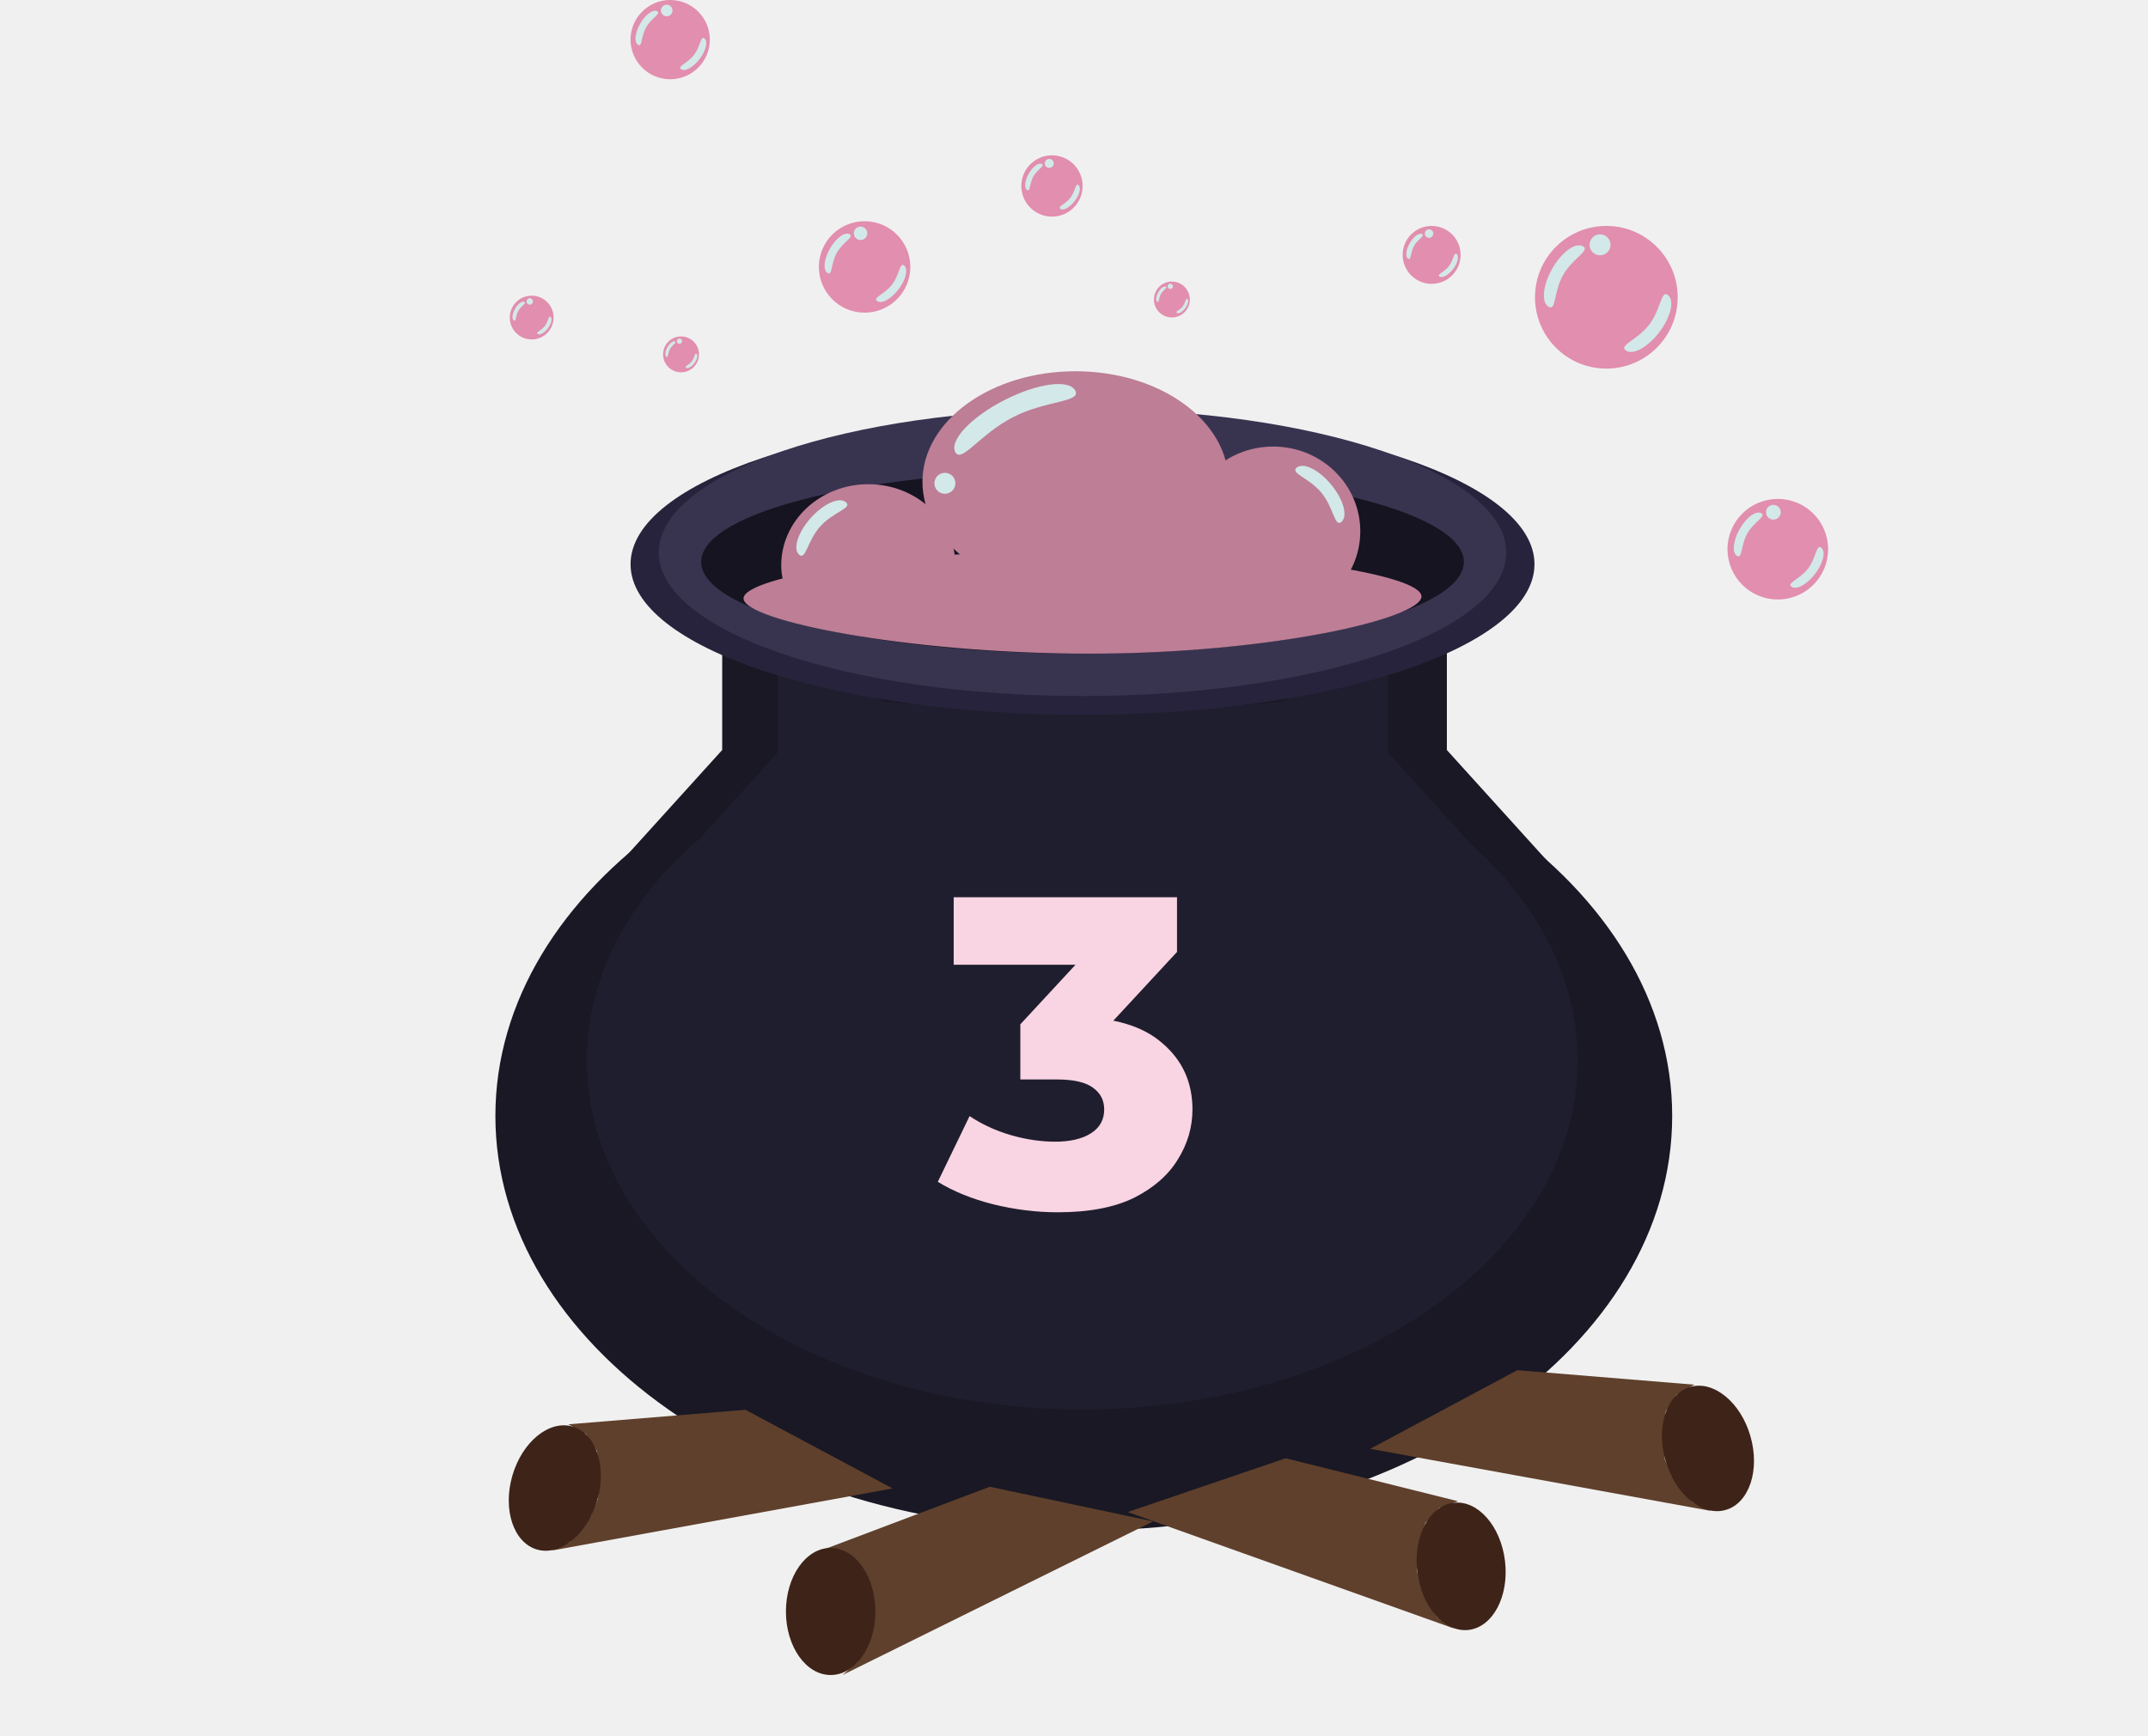
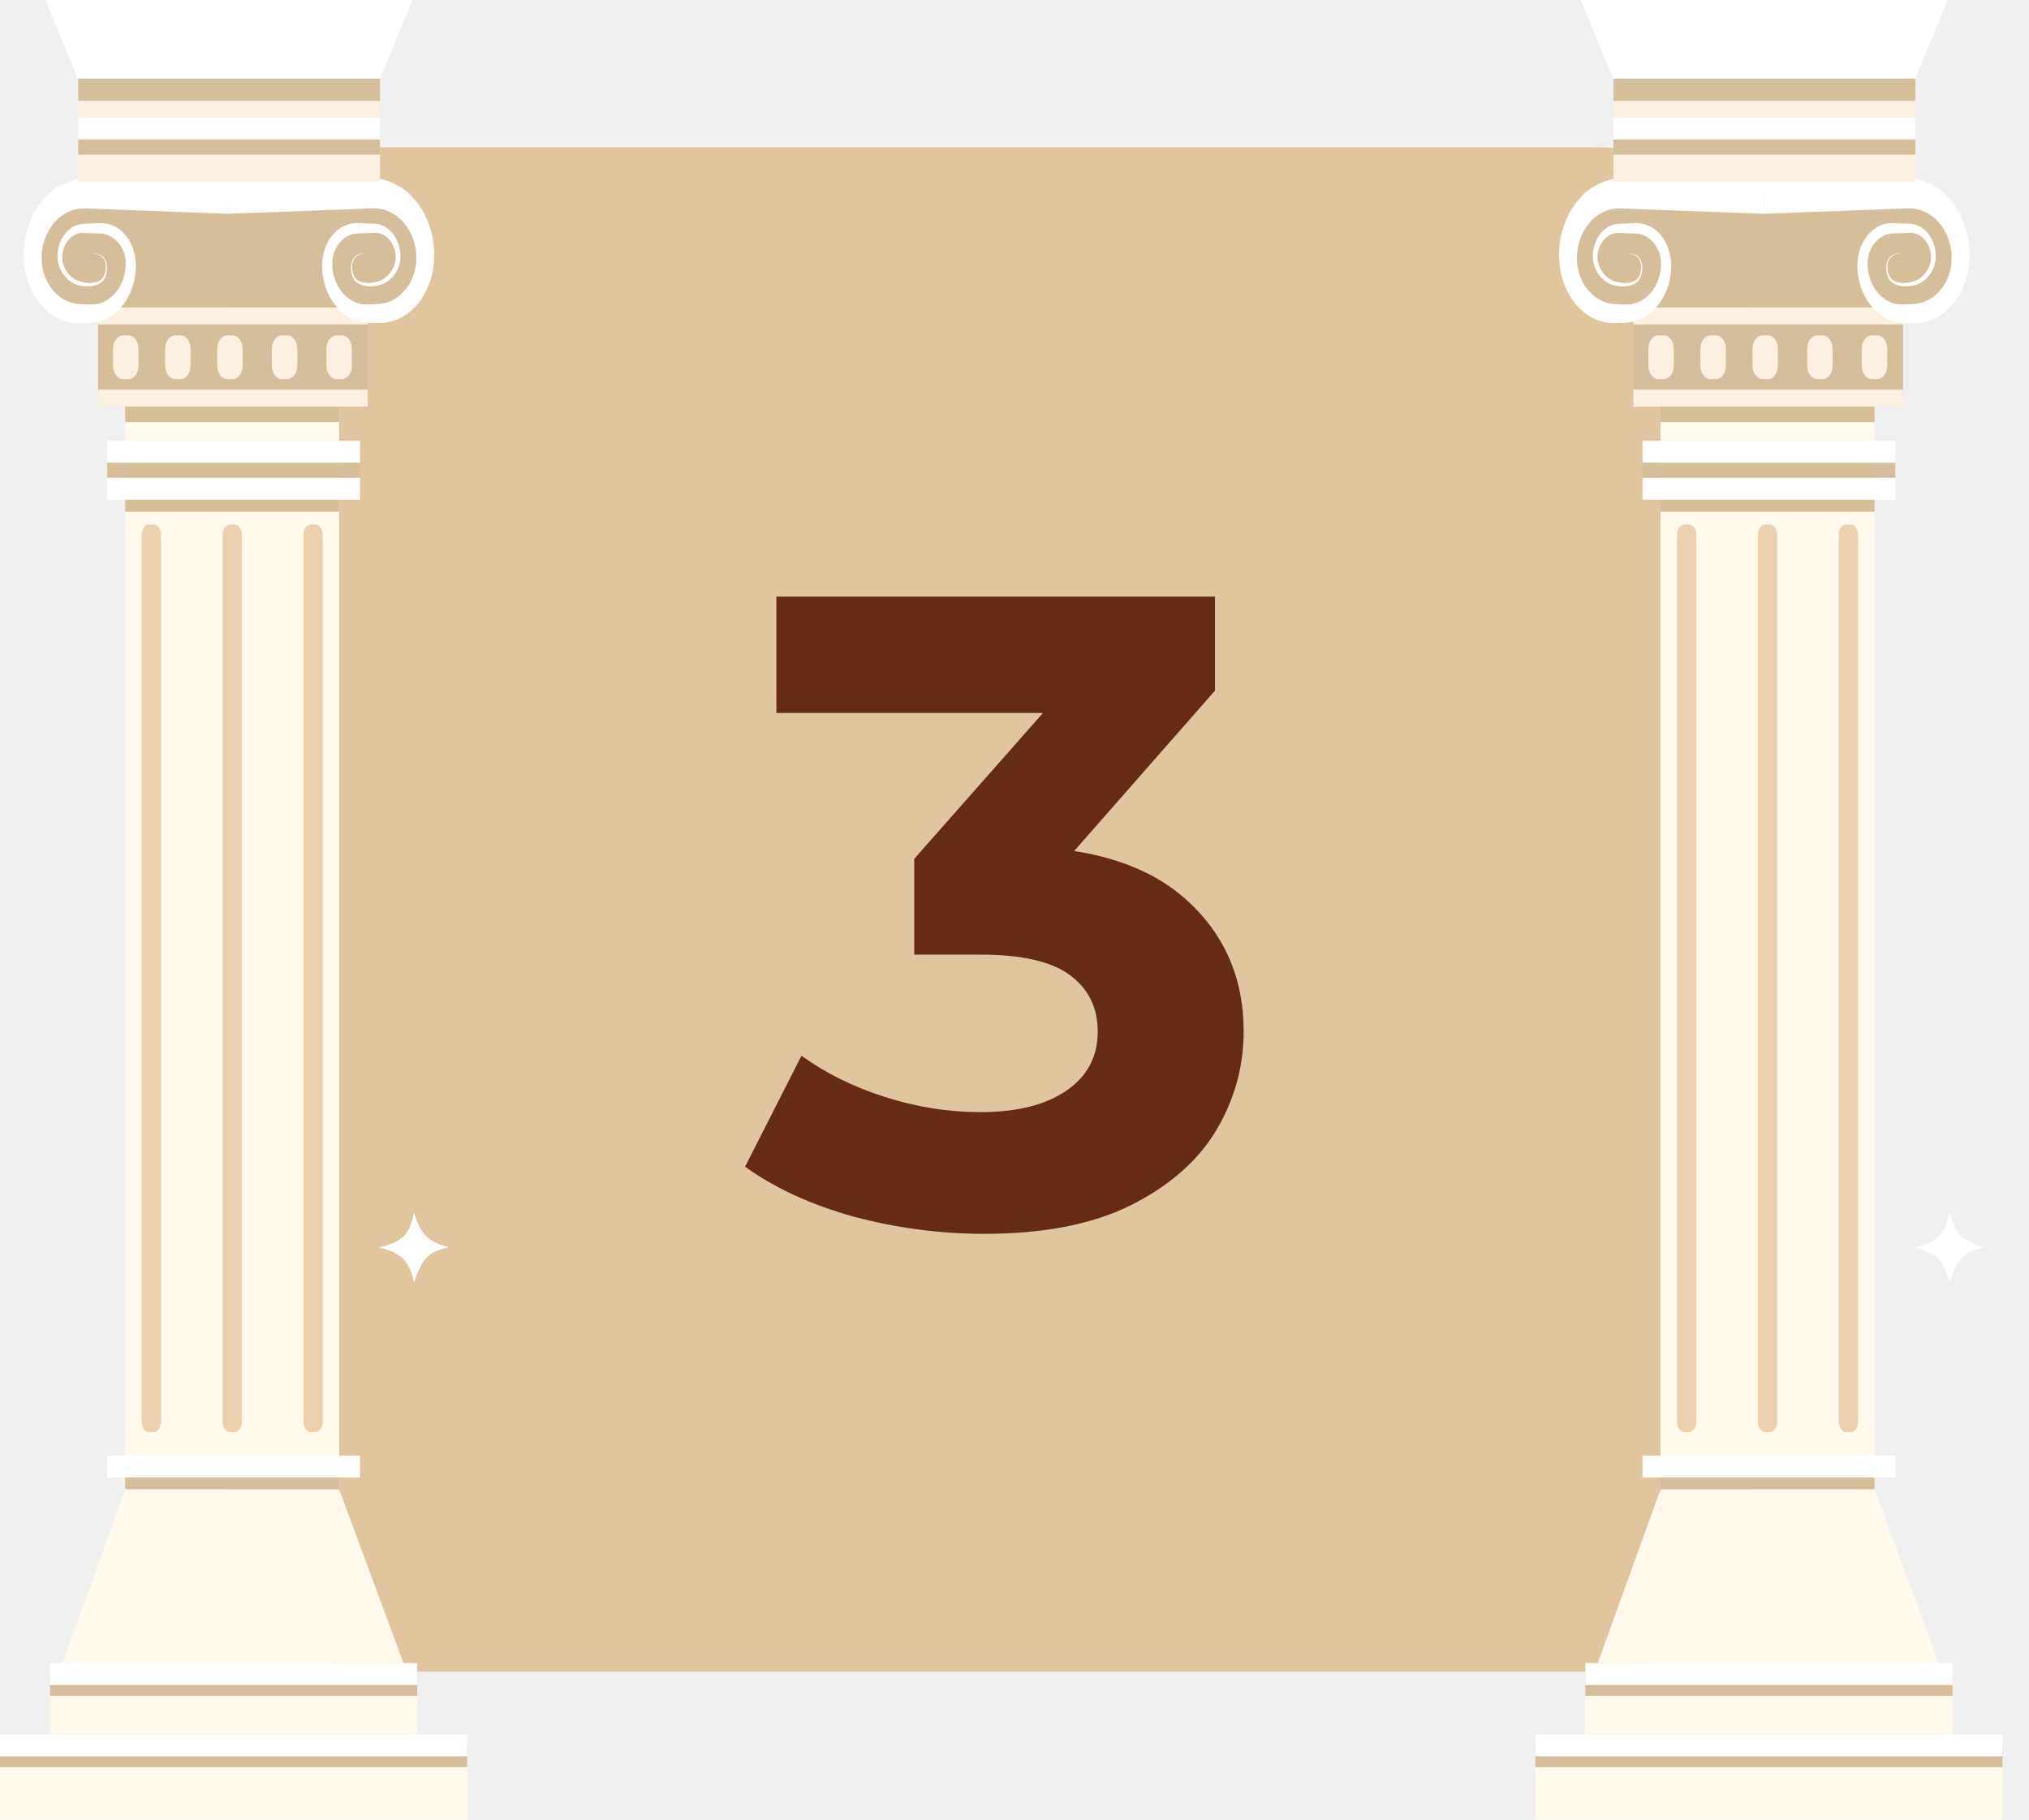
- <svg xmlns="http://www.w3.org/2000/svg" width="146" height="118" viewBox="0 0 146 118" fill="none">
-   <path d="M113.659 75.868C113.659 91.433 95.754 104.051 73.666 104.051C51.578 104.051 33.672 91.433 33.672 75.868C33.672 60.304 51.578 47.687 73.666 47.687C95.754 47.687 113.659 60.304 113.659 75.868Z" fill="#191824" />
-   <path d="M69.894 47.866L42.217 58.58L49.088 50.991L49.088 43.076L57.778 46.91L69.894 47.866Z" fill="#191824" />
-   <path d="M74.168 48.249L105.215 58.582L98.344 50.993L98.344 43.078L89.655 46.912L74.168 48.249Z" fill="#191824" />
-   <path d="M107.235 72.1C107.235 85.205 92.159 95.828 73.561 95.828C54.964 95.828 39.888 85.205 39.888 72.1C39.888 58.995 54.964 48.372 73.561 48.372C92.159 48.372 107.235 58.995 107.235 72.1Z" fill="#1F1E2E" />
-   <path d="M70.386 48.523L47.083 57.543L52.868 51.154L52.868 44.49L60.184 47.717L70.386 48.523Z" fill="#1F1E2E" />
-   <path d="M73.986 48.845L100.126 57.545L94.341 51.156L94.341 44.492L87.025 47.719L73.986 48.845Z" fill="#1F1E2E" />
-   <ellipse cx="73.579" cy="38.36" rx="30.72" ry="10.24" fill="#27233C" />
-   <ellipse cx="73.578" cy="37.56" rx="28.8" ry="9.76" fill="#383450" />
-   <ellipse cx="73.579" cy="38.2" rx="25.92" ry="6.24" fill="#151420" />
-   <ellipse cx="73.099" cy="32.76" rx="10.4" ry="7.52" fill="#BD7E96" />
-   <ellipse cx="86.539" cy="36.12" rx="5.92" ry="5.76" fill="#BD7E96" />
-   <path d="M64.94 38.435C64.94 41.48 62.289 41.236 59.02 41.236C55.75 41.236 53.1 41.48 53.1 38.435C53.1 35.389 55.75 32.92 59.02 32.92C62.289 32.92 64.94 35.389 64.94 38.435Z" fill="#BD7E96" />
-   <path d="M96.619 40.55C96.619 42.051 86.384 44.44 74.027 44.44C61.671 44.44 50.539 42.188 50.539 40.687C50.539 39.186 61.473 37.4 73.829 37.4C86.186 37.4 96.619 39.049 96.619 40.55Z" fill="#BD7E96" />
-   <path d="M55.98 105.347L67.277 101.08L78.38 103.436L57.264 113.88L58.291 112.989L58.804 112.033L59.19 110.823L59.318 109.677L59.061 108.212L58.355 106.557L57.328 105.665L55.98 105.347Z" fill="#5F402C" />
-   <path d="M38.636 96.835L50.667 95.848L60.671 101.196L37.495 105.42L38.728 104.845L39.487 104.066L40.193 103.005L40.635 101.935L40.797 100.452L40.579 98.659L39.842 97.515L38.636 96.835Z" fill="#5F402C" />
-   <ellipse cx="37.71" cy="101.168" rx="3.005" ry="4.352" transform="matrix(0.960822 0.277167 -0.277168 0.960821 29.5181 -6.48838)" fill="#3E2318" />
-   <path d="M99.1 102.065L87.387 99.143L76.65 102.8L98.836 110.721L97.712 109.954L97.089 109.062L96.564 107.901L96.301 106.774L96.382 105.284L96.887 103.55L97.8 102.541L99.1 102.065Z" fill="#5F402C" />
-   <ellipse cx="3.005" cy="4.352" rx="3.005" ry="4.352" transform="matrix(-0.993022 0.117929 0.11793 0.993022 101.783 101.816)" fill="#3E2318" />
-   <path d="M115.165 94.141L103.134 93.155L93.13 98.502L116.306 102.726L115.072 102.151L114.314 101.372L113.607 100.312L113.165 99.242L113.004 97.758L113.221 95.966L113.959 94.822L115.165 94.141Z" fill="#5F402C" />
-   <ellipse cx="3.005" cy="4.352" rx="3.005" ry="4.352" transform="matrix(-0.960822 0.277167 0.277168 0.960822 117.771 93.4609)" fill="#3E2318" />
-   <ellipse cx="56.46" cy="109.56" rx="3.04" ry="4.32" fill="#3E2318" />
-   <ellipse cx="109.184" cy="20.21" rx="4.85" ry="4.85" fill="#E28EAE" />
-   <path d="M112.782 22.587C111.989 23.626 110.966 24.179 110.497 23.821C110.027 23.463 111.31 23.108 112.102 22.069C112.895 21.029 112.897 19.698 113.366 20.056C113.836 20.414 113.574 21.547 112.782 22.587Z" fill="#D3E8E8" />
-   <path d="M105.5 18.276C106.144 17.138 107.083 16.452 107.597 16.743C108.11 17.034 106.888 17.559 106.244 18.697C105.6 19.834 105.778 21.153 105.264 20.862C104.75 20.571 104.856 19.413 105.5 18.276Z" fill="#D3E8E8" />
-   <path d="M68.27 27.201C70.524 26.049 72.681 25.763 73.09 26.562C73.499 27.361 71.115 27.206 68.862 28.358C66.609 29.51 65.339 31.533 64.93 30.734C64.522 29.935 66.017 28.353 68.27 27.201Z" fill="#D3E8E8" />
-   <path d="M55.108 35.215C55.988 34.231 57.061 33.756 57.506 34.153C57.95 34.55 56.631 34.806 55.751 35.791C54.871 36.775 54.764 38.114 54.319 37.717C53.875 37.319 54.228 36.2 55.108 35.215Z" fill="#D3E8E8" />
-   <path d="M90.485 32.954C89.646 31.935 88.593 31.416 88.133 31.795C87.672 32.174 88.98 32.483 89.819 33.502C90.658 34.522 90.71 35.864 91.171 35.485C91.631 35.106 91.324 33.973 90.485 32.954Z" fill="#D3E8E8" />
-   <ellipse cx="108.756" cy="16.644" rx="0.713" ry="0.713" fill="#D3E8E8" />
-   <ellipse cx="64.225" cy="32.858" rx="0.713" ry="0.713" fill="#D3E8E8" />
-   <ellipse cx="45.553" cy="2.694" rx="2.694" ry="2.694" fill="#E28EAE" />
-   <path d="M47.551 4.014C47.111 4.591 46.543 4.898 46.282 4.699C46.021 4.501 46.733 4.304 47.174 3.726C47.614 3.149 47.615 2.409 47.876 2.608C48.137 2.807 47.991 3.436 47.551 4.014Z" fill="#D3E8E8" />
-   <path d="M43.507 1.619C43.865 0.988 44.386 0.606 44.672 0.768C44.957 0.93 44.278 1.221 43.92 1.853C43.562 2.485 43.661 3.217 43.376 3.056C43.091 2.894 43.149 2.251 43.507 1.619Z" fill="#D3E8E8" />
-   <ellipse cx="45.316" cy="0.713" rx="0.396" ry="0.396" fill="#D3E8E8" />
-   <ellipse cx="79.652" cy="20.363" rx="1.22" ry="1.22" fill="#E28EAE" />
-   <path d="M80.557 20.961C80.358 21.223 80.1 21.362 79.982 21.272C79.864 21.182 80.187 21.092 80.386 20.831C80.586 20.569 80.586 20.234 80.704 20.324C80.823 20.414 80.757 20.7 80.557 20.961Z" fill="#D3E8E8" />
-   <path d="M78.725 19.877C78.887 19.59 79.123 19.418 79.252 19.491C79.382 19.564 79.074 19.696 78.912 19.982C78.75 20.269 78.795 20.6 78.665 20.527C78.536 20.454 78.563 20.163 78.725 19.877Z" fill="#D3E8E8" />
-   <ellipse cx="79.544" cy="19.465" rx="0.179" ry="0.179" fill="#D3E8E8" />
-   <ellipse cx="71.503" cy="12.644" rx="2.084" ry="2.084" fill="#E28EAE" />
-   <path d="M73.049 13.665C72.709 14.111 72.269 14.349 72.068 14.195C71.866 14.041 72.417 13.889 72.757 13.442C73.098 12.995 73.099 12.424 73.3 12.578C73.502 12.731 73.39 13.218 73.049 13.665Z" fill="#D3E8E8" />
-   <path d="M69.921 11.812C70.198 11.324 70.601 11.029 70.822 11.154C71.042 11.279 70.517 11.505 70.24 11.993C69.964 12.482 70.04 13.049 69.82 12.924C69.599 12.799 69.644 12.301 69.921 11.812Z" fill="#D3E8E8" />
-   <ellipse cx="71.318" cy="11.111" rx="0.306" ry="0.306" fill="#D3E8E8" />
-   <ellipse cx="58.767" cy="18.148" rx="3.108" ry="3.108" fill="#E28EAE" />
-   <path d="M61.074 19.671C60.566 20.338 59.91 20.692 59.609 20.462C59.308 20.233 60.13 20.006 60.638 19.339C61.146 18.673 61.147 17.82 61.448 18.049C61.749 18.279 61.581 19.005 61.074 19.671Z" fill="#D3E8E8" />
-   <path d="M56.407 16.909C56.819 16.18 57.421 15.74 57.75 15.926C58.08 16.113 57.296 16.449 56.883 17.178C56.47 17.907 56.584 18.753 56.255 18.566C55.926 18.38 55.994 17.637 56.407 16.909Z" fill="#D3E8E8" />
-   <ellipse cx="58.493" cy="15.863" rx="0.457" ry="0.457" fill="#D3E8E8" />
-   <ellipse cx="120.838" cy="37.339" rx="3.419" ry="3.419" fill="#E28EAE" />
-   <path d="M123.374 39.014C122.816 39.747 122.094 40.137 121.763 39.885C121.432 39.632 122.336 39.382 122.895 38.649C123.454 37.916 123.455 36.978 123.786 37.23C124.117 37.483 123.933 38.281 123.374 39.014Z" fill="#D3E8E8" />
-   <path d="M118.242 35.975C118.696 35.173 119.358 34.69 119.72 34.895C120.082 35.1 119.22 35.47 118.766 36.272C118.312 37.074 118.437 38.004 118.075 37.799C117.713 37.593 117.788 36.777 118.242 35.975Z" fill="#D3E8E8" />
-   <ellipse cx="120.537" cy="34.825" rx="0.503" ry="0.503" fill="#D3E8E8" />
-   <ellipse cx="97.308" cy="17.329" rx="1.969" ry="1.969" fill="#E28EAE" />
-   <path d="M98.767 18.293C98.445 18.715 98.03 18.94 97.84 18.794C97.649 18.649 98.17 18.505 98.491 18.083C98.813 17.661 98.814 17.121 99.004 17.266C99.195 17.412 99.089 17.871 98.767 18.293Z" fill="#D3E8E8" />
-   <path d="M95.812 16.543C96.074 16.082 96.455 15.803 96.663 15.921C96.872 16.039 96.376 16.253 96.114 16.714C95.853 17.176 95.925 17.711 95.716 17.593C95.508 17.475 95.551 17.005 95.812 16.543Z" fill="#D3E8E8" />
-   <ellipse cx="97.133" cy="15.881" rx="0.289" ry="0.289" fill="#D3E8E8" />
-   <ellipse cx="36.138" cy="21.59" rx="1.489" ry="1.489" fill="#E28EAE" />
-   <path d="M37.242 22.32C36.999 22.639 36.685 22.809 36.541 22.699C36.397 22.589 36.79 22.48 37.034 22.161C37.277 21.842 37.278 21.433 37.422 21.543C37.566 21.653 37.486 22.001 37.242 22.32Z" fill="#D3E8E8" />
-   <path d="M35.007 20.996C35.205 20.646 35.493 20.436 35.651 20.525C35.809 20.614 35.433 20.776 35.235 21.125C35.037 21.474 35.092 21.88 34.934 21.79C34.777 21.701 34.809 21.345 35.007 20.996Z" fill="#D3E8E8" />
-   <ellipse cx="36.007" cy="20.495" rx="0.219" ry="0.219" fill="#D3E8E8" />
-   <ellipse cx="46.29" cy="24.093" rx="1.22" ry="1.22" fill="#E28EAE" />
-   <path d="M47.195 24.691C46.996 24.953 46.738 25.092 46.62 25.002C46.502 24.912 46.825 24.822 47.024 24.561C47.223 24.299 47.224 23.964 47.342 24.054C47.46 24.144 47.394 24.429 47.195 24.691Z" fill="#D3E8E8" />
-   <path d="M45.363 23.606C45.525 23.32 45.761 23.147 45.89 23.22C46.02 23.294 45.712 23.426 45.55 23.712C45.388 23.998 45.432 24.33 45.303 24.257C45.174 24.184 45.201 23.892 45.363 23.606Z" fill="#D3E8E8" />
-   <ellipse cx="46.182" cy="23.196" rx="0.179" ry="0.179" fill="#D3E8E8" />
-   <path d="M71.902 82.42C70.442 82.42 68.982 82.24 67.522 81.88C66.082 81.52 64.822 81.01 63.742 80.35L65.902 75.88C66.742 76.44 67.672 76.87 68.692 77.17C69.732 77.47 70.742 77.62 71.722 77.62C72.742 77.62 73.552 77.43 74.152 77.05C74.752 76.67 75.052 76.13 75.052 75.43C75.052 74.81 74.802 74.32 74.302 73.96C73.802 73.58 72.982 73.39 71.842 73.39H69.352V69.64L74.992 63.55L75.562 65.59H64.822V61H80.002V64.72L74.362 70.81L71.452 69.16H73.072C75.692 69.16 77.672 69.75 79.012 70.93C80.372 72.09 81.052 73.59 81.052 75.43C81.052 76.63 80.722 77.76 80.062 78.82C79.422 79.88 78.432 80.75 77.092 81.43C75.752 82.09 74.022 82.42 71.902 82.42Z" fill="#F9D4E2" />
+ <svg xmlns="http://www.w3.org/2000/svg" width="68" height="61" viewBox="0 0 68 61" fill="none">
+   <path d="M53.539 4.939H12.742C9.898 4.939 7.592 7.245 7.592 10.09V50.887C7.592 53.731 9.898 56.038 12.742 56.038H53.539C56.384 56.038 58.69 53.731 58.69 50.887V10.09C58.69 7.245 56.384 4.939 53.539 4.939Z" fill="#E0C69F" />
+   <path d="M32.98 41.36C31.52 41.36 30.07 41.17 28.63 40.79C27.19 40.39 25.97 39.83 24.97 39.11L26.86 35.39C27.66 35.97 28.59 36.43 29.65 36.77C30.71 37.11 31.78 37.28 32.86 37.28C34.08 37.28 35.04 37.04 35.74 36.56C36.44 36.08 36.79 35.42 36.79 34.58C36.79 33.78 36.48 33.15 35.86 32.69C35.24 32.23 34.24 32 32.86 32H30.64V28.79L36.49 22.16L37.03 23.9H26.02V20H40.72V23.15L34.9 29.78L32.44 28.37H33.85C36.43 28.37 38.38 28.95 39.7 30.11C41.02 31.27 41.68 32.76 41.68 34.58C41.68 35.76 41.37 36.87 40.75 37.91C40.13 38.93 39.18 39.76 37.9 40.4C36.62 41.04 34.98 41.36 32.98 41.36Z" fill="#662B13" />
+   <g clip-path="url(#clip0_5609_979)">
+     <path d="M3.288 13.342L12.325 13.342V10.304L3.288 10.304V13.342Z" fill="#D5BF9B" />
+     <path d="M4.195 14.956L11.367 14.956V13.342L4.195 13.342V14.956Z" fill="#FBF0E1" />
+     <path d="M4.195 49.93H11.367L11.367 13.344H4.195L4.195 49.93Z" fill="#FFFAEB" />
+     <path d="M4.195 14.149L11.367 14.149V13.342L4.195 13.342V14.149Z" fill="#D5BF9B" />
+     <path d="M4.195 17.154H11.367V16.347H4.195V17.154Z" fill="#D5BF9B" />
+     <path d="M3.288 10.876L12.325 10.876V10.306L3.288 10.306V10.876Z" fill="#FBF0E1" />
+     <path d="M3.288 13.63L12.325 13.63V13.06L3.288 13.06V13.63Z" fill="#FBF0E1" />
+     <path d="M11.675 10.306H3.68C3.68 10.306 1.595 11.084 1.163 9.154C0.73 7.223 2.253 6.481 3.319 6.481C4.385 6.481 12.109 6.11 13.133 6.631C14.159 7.149 14.564 8.378 14.187 9.154C13.809 9.931 13.757 10.641 11.675 10.306Z" fill="#D5BF9B" />
+     <path d="M7.676 5.794L3.118 5.966L2.828 5.98C2.715 5.987 2.603 6 2.493 6.029C2.271 6.086 2.056 6.182 1.855 6.322C1.454 6.604 1.114 7.066 0.932 7.646C0.748 8.217 0.745 8.909 0.952 9.48C1.154 10.048 1.525 10.457 1.933 10.662C2.138 10.766 2.353 10.821 2.568 10.828C2.791 10.828 2.936 10.826 3.168 10.804C3.601 10.745 4.017 10.452 4.283 9.976C4.544 9.509 4.657 8.831 4.434 8.27C4.216 7.725 3.761 7.454 3.348 7.481L2.775 7.504C2.562 7.517 2.352 7.629 2.193 7.822C2.032 8.011 1.927 8.295 1.929 8.589C1.926 8.897 2.064 9.155 2.223 9.318C2.382 9.49 2.589 9.571 2.78 9.59C2.973 9.613 3.175 9.605 3.359 9.49C3.56 9.38 3.624 9.043 3.563 8.797C3.482 8.526 3.246 8.481 3.068 8.496C3.248 8.492 3.475 8.564 3.534 8.81C3.577 9.045 3.51 9.336 3.333 9.412C3.165 9.503 2.973 9.497 2.791 9.463C2.607 9.429 2.435 9.346 2.301 9.185C2.167 9.032 2.073 8.812 2.085 8.596C2.093 8.369 2.183 8.161 2.314 8.021C2.444 7.879 2.613 7.805 2.78 7.807L3.347 7.827C3.689 7.831 4.018 8.083 4.151 8.469C4.285 8.842 4.19 9.336 3.985 9.658C3.775 9.99 3.454 10.19 3.13 10.207C2.982 10.211 2.748 10.202 2.592 10.187C2.427 10.168 2.267 10.113 2.12 10.026C1.824 9.851 1.58 9.535 1.468 9.16C1.354 8.793 1.375 8.359 1.509 7.998C1.641 7.636 1.879 7.343 2.16 7.17C2.301 7.087 2.452 7.03 2.606 7.004C2.682 6.991 2.761 6.987 2.837 6.987L3.116 6.996L7.675 7.169V5.796L7.676 5.794Z" fill="white" />
+     <path d="M7.673 7.166L12.231 6.994L12.511 6.985C12.589 6.985 12.665 6.986 12.742 7.002C12.896 7.028 13.046 7.083 13.187 7.168C13.468 7.339 13.707 7.634 13.839 7.996C13.973 8.359 13.993 8.791 13.88 9.158C13.767 9.533 13.524 9.849 13.228 10.023C13.08 10.11 12.919 10.165 12.756 10.184C12.6 10.199 12.365 10.209 12.217 10.205C11.892 10.188 11.573 9.987 11.363 9.656C11.158 9.332 11.063 8.84 11.197 8.467C11.33 8.081 11.659 7.827 12.001 7.825L12.568 7.804C12.734 7.802 12.903 7.876 13.034 8.018C13.165 8.158 13.254 8.367 13.263 8.594C13.275 8.81 13.181 9.031 13.046 9.183C12.912 9.344 12.742 9.427 12.557 9.461C12.375 9.497 12.183 9.501 12.015 9.41C11.838 9.334 11.771 9.044 11.814 8.808C11.871 8.562 12.099 8.49 12.28 8.494C12.102 8.478 11.864 8.522 11.785 8.795C11.723 9.043 11.789 9.378 11.989 9.488C12.173 9.603 12.375 9.609 12.568 9.588C12.759 9.567 12.966 9.488 13.125 9.315C13.284 9.152 13.422 8.893 13.419 8.586C13.419 8.295 13.314 8.011 13.155 7.819C12.996 7.626 12.787 7.517 12.573 7.501L12 7.479C11.587 7.452 11.133 7.723 10.914 8.268C10.691 8.829 10.804 9.506 11.065 9.974C11.331 10.449 11.748 10.743 12.18 10.802C12.412 10.822 12.557 10.826 12.78 10.826C12.995 10.817 13.21 10.764 13.415 10.659C13.824 10.455 14.195 10.046 14.396 9.478C14.601 8.908 14.598 8.215 14.416 7.643C14.234 7.064 13.894 6.602 13.495 6.32C13.293 6.18 13.077 6.081 12.857 6.026C12.746 5.998 12.633 5.983 12.522 5.977L12.231 5.964L7.673 5.792V7.164V7.166Z" fill="white" />
+     <path d="M2.62 4.283L12.735 4.283V-3.09944e-05L2.62 -3.09944e-05V4.283Z" fill="#FBF0E1" />
+     <path d="M2.62 3.381L12.735 3.381V-2.55108e-05L2.62 -2.55108e-05V3.381Z" fill="#D5BF9B" />
+     <path d="M2.62 6.085L12.735 6.085V4.677L2.62 4.677V6.085Z" fill="#FBF0E1" />
+     <path d="M2.62 5.184L12.735 5.184V4.677L2.62 4.677V5.184Z" fill="#D5BF9B" />
+     <path d="M2.611 2.639H12.734L13.824 0H1.523L2.611 2.639Z" fill="white" />
+     <path d="M2.62 4.677L12.735 4.677V3.944L2.62 3.944V4.677Z" fill="white" />
+     <path d="M3.594 16.016H12.065V15.508L3.594 15.508V16.016Z" fill="#D5BF9B" />
+     <path d="M3.594 15.508L12.065 15.508V14.776L3.594 14.776V15.508Z" fill="white" />
+     <path d="M3.594 16.75H12.065V16.018H3.594V16.75Z" fill="white" />
+     <path d="M4.195 49.93H11.367V49.123H4.195V49.93Z" fill="#D5BF9B" />
+     <path d="M3.594 49.526H12.065V48.794H3.594V49.526Z" fill="white" />
+     <path d="M1.675 56.85H13.983V56.117H1.675V56.85Z" fill="#D5BF9B" />
+     <path d="M1.675 58.141H13.983V56.85H1.675V58.141Z" fill="#FFFAEB" />
+     <path d="M1.675 56.483H13.983V55.75H1.675V56.483Z" fill="white" />
+     <path d="M-7.62939e-06 59.239H15.658V58.506H-7.62939e-06V59.239Z" fill="#D5BF9B" />
+     <path d="M-7.62939e-06 61.002H15.658V59.241H-7.62939e-06V61.002Z" fill="#FFFAEB" />
+     <path d="M-7.62939e-06 58.874H15.658V58.141H-7.62939e-06V58.874Z" fill="white" />
+     <path d="M11.274 12.708H11.46C11.644 12.708 11.793 12.506 11.793 12.256V11.695C11.793 11.445 11.644 11.243 11.46 11.243H11.274C11.09 11.243 10.941 11.445 10.941 11.695V12.256C10.941 12.506 11.09 12.708 11.274 12.708Z" fill="#FBF0E1" />
+     <path d="M9.444 12.708H9.63C9.814 12.708 9.963 12.506 9.963 12.256V11.695C9.963 11.445 9.814 11.243 9.63 11.243H9.444C9.26 11.243 9.111 11.445 9.111 11.695V12.256C9.111 12.506 9.26 12.708 9.444 12.708Z" fill="#FBF0E1" />
+     <path d="M7.613 12.708H7.799C7.983 12.708 8.132 12.506 8.132 12.256V11.695C8.132 11.445 7.983 11.243 7.799 11.243H7.613C7.429 11.243 7.28 11.445 7.28 11.695V12.256C7.28 12.506 7.429 12.708 7.613 12.708Z" fill="#FBF0E1" />
+     <path d="M5.867 12.708H6.053C6.237 12.708 6.386 12.506 6.386 12.256V11.695C6.386 11.445 6.237 11.243 6.053 11.243H5.867C5.683 11.243 5.534 11.445 5.534 11.695V12.256C5.534 12.506 5.683 12.708 5.867 12.708Z" fill="#FBF0E1" />
+     <path d="M4.123 12.708H4.308C4.493 12.708 4.642 12.506 4.642 12.256V11.695C4.642 11.445 4.493 11.243 4.308 11.243H4.123C3.939 11.243 3.789 11.445 3.789 11.695V12.256C3.789 12.506 3.939 12.708 4.123 12.708Z" fill="#FBF0E1" />
+     <path d="M7.853 48.006H7.712C7.573 48.006 7.46 47.853 7.46 47.663L7.46 17.922C7.46 17.733 7.573 17.58 7.712 17.58H7.853C7.993 17.58 8.106 17.733 8.106 17.922L8.106 47.663C8.106 47.853 7.993 48.006 7.853 48.006Z" fill="#EBD1AD" />
+     <path d="M10.564 48.006H10.423C10.283 48.006 10.17 47.853 10.17 47.663L10.17 17.922C10.17 17.733 10.283 17.58 10.423 17.58H10.564C10.703 17.58 10.816 17.733 10.816 17.922L10.816 47.663C10.816 47.853 10.703 48.006 10.564 48.006Z" fill="#EBD1AD" />
+     <path d="M5.143 48.006H5.002C4.862 48.006 4.749 47.853 4.749 47.663L4.749 17.922C4.749 17.733 4.862 17.58 5.002 17.58H5.143C5.283 17.58 5.396 17.733 5.396 17.922L5.396 47.663C5.396 47.853 5.283 48.006 5.143 48.006Z" fill="#EBD1AD" />
+     <path d="M2.092 55.752H13.522L11.368 49.93H4.195L2.092 55.752Z" fill="#FFFAEB" />
+     <path d="M15.035 41.813C14.332 41.627 14.086 41.367 13.879 40.657C13.736 41.371 13.498 41.637 12.722 41.813C13.497 42.013 13.719 42.29 13.879 42.97C14.113 42.318 14.251 41.958 15.035 41.813Z" fill="white" />
+     <path d="M15.035 41.813C14.332 41.627 14.086 41.367 13.879 40.657C13.736 41.371 13.498 41.637 12.722 41.813C13.497 42.013 13.719 42.29 13.879 42.97C14.113 42.318 14.251 41.958 15.035 41.813Z" fill="white" />
+   </g>
+   <g clip-path="url(#clip1_5609_979)">
+     <path d="M54.743 13.342L63.779 13.342V10.304L54.743 10.304V13.342Z" fill="#D5BF9B" />
+     <path d="M55.65 14.956L62.822 14.956V13.342L55.65 13.342V14.956Z" fill="#FBF0E1" />
+     <path d="M55.65 49.93H62.822V13.344H55.65V49.93Z" fill="#FFFAEB" />
+     <path d="M55.65 14.149L62.822 14.149V13.342L55.65 13.342V14.149Z" fill="#D5BF9B" />
+     <path d="M55.65 17.154H62.822V16.347H55.65V17.154Z" fill="#D5BF9B" />
+     <path d="M54.743 10.876L63.779 10.876V10.306L54.743 10.306V10.876Z" fill="#FBF0E1" />
+     <path d="M54.743 13.63L63.779 13.63V13.06L54.743 13.06V13.63Z" fill="#FBF0E1" />
+     <path d="M63.129 10.306H55.135C55.135 10.306 53.05 11.084 52.617 9.154C52.184 7.223 53.707 6.481 54.773 6.481C55.84 6.481 63.563 6.11 64.588 6.631C65.613 7.149 66.018 8.378 65.641 9.154C65.263 9.931 65.211 10.641 63.129 10.306Z" fill="#D5BF9B" />
+     <path d="M59.13 5.794L54.572 5.966L54.282 5.98C54.169 5.987 54.057 6 53.947 6.029C53.725 6.086 53.51 6.182 53.309 6.322C52.909 6.604 52.568 7.066 52.387 7.646C52.203 8.217 52.2 8.909 52.406 9.48C52.609 10.048 52.98 10.457 53.387 10.662C53.593 10.766 53.807 10.821 54.022 10.828C54.246 10.828 54.391 10.826 54.623 10.804C55.055 10.745 55.471 10.452 55.738 9.976C55.999 9.509 56.112 8.831 55.888 8.27C55.671 7.725 55.216 7.454 54.803 7.481L54.229 7.504C54.017 7.517 53.806 7.629 53.647 7.822C53.486 8.011 53.382 8.295 53.383 8.589C53.38 8.897 53.519 9.155 53.678 9.318C53.837 9.49 54.043 9.571 54.235 9.59C54.427 9.613 54.63 9.605 54.814 9.49C55.015 9.38 55.079 9.043 55.017 8.797C54.937 8.526 54.701 8.481 54.522 8.496C54.702 8.492 54.93 8.564 54.988 8.81C55.032 9.045 54.965 9.336 54.787 9.412C54.62 9.503 54.427 9.497 54.246 9.463C54.062 9.429 53.89 9.346 53.756 9.185C53.622 9.032 53.527 8.812 53.539 8.596C53.548 8.369 53.637 8.161 53.768 8.021C53.898 7.879 54.067 7.805 54.235 7.807L54.801 7.827C55.143 7.831 55.472 8.083 55.605 8.469C55.739 8.842 55.644 9.336 55.439 9.658C55.23 9.99 54.909 10.19 54.585 10.207C54.437 10.211 54.203 10.202 54.046 10.187C53.882 10.168 53.721 10.113 53.574 10.026C53.279 9.851 53.034 9.535 52.923 9.16C52.808 8.793 52.829 8.359 52.963 7.998C53.096 7.636 53.333 7.343 53.615 7.17C53.756 7.087 53.907 7.03 54.06 7.004C54.137 6.991 54.215 6.987 54.292 6.987L54.571 6.996L59.129 7.169V5.796L59.13 5.794Z" fill="white" />
+     <path d="M59.128 7.166L63.686 6.994L63.965 6.985C64.043 6.985 64.12 6.986 64.197 7.002C64.35 7.028 64.501 7.083 64.642 7.168C64.922 7.339 65.161 7.634 65.294 7.996C65.428 8.359 65.447 8.791 65.334 9.158C65.221 9.533 64.978 9.849 64.682 10.023C64.534 10.11 64.374 10.165 64.211 10.184C64.054 10.199 63.82 10.209 63.672 10.205C63.347 10.188 63.027 9.987 62.818 9.656C62.613 9.332 62.518 8.84 62.652 8.467C62.784 8.081 63.114 7.827 63.456 7.825L64.022 7.804C64.188 7.802 64.357 7.876 64.488 8.018C64.62 8.158 64.709 8.367 64.717 8.594C64.73 8.81 64.635 9.031 64.501 9.183C64.367 9.344 64.197 9.427 64.011 9.461C63.83 9.497 63.637 9.501 63.469 9.41C63.292 9.334 63.225 9.044 63.269 8.808C63.326 8.562 63.553 8.49 63.735 8.494C63.556 8.478 63.319 8.522 63.239 8.795C63.178 9.043 63.243 9.378 63.443 9.488C63.627 9.603 63.83 9.609 64.022 9.588C64.213 9.567 64.42 9.488 64.579 9.315C64.738 9.152 64.876 8.893 64.874 8.586C64.874 8.295 64.769 8.011 64.61 7.819C64.451 7.626 64.241 7.517 64.028 7.501L63.454 7.479C63.041 7.452 62.587 7.723 62.368 8.268C62.145 8.829 62.258 9.506 62.519 9.974C62.786 10.449 63.203 10.743 63.634 10.802C63.866 10.822 64.011 10.826 64.234 10.826C64.449 10.817 64.664 10.764 64.869 10.659C65.278 10.455 65.65 10.046 65.85 9.478C66.056 8.908 66.053 8.215 65.87 7.643C65.689 7.064 65.348 6.602 64.949 6.32C64.748 6.18 64.532 6.081 64.311 6.026C64.201 5.998 64.088 5.983 63.976 5.977L63.686 5.964L59.128 5.792V7.164V7.166Z" fill="white" />
+     <path d="M54.074 4.283L64.19 4.283V-3.09944e-05L54.074 -3.09944e-05V4.283Z" fill="#FBF0E1" />
+     <path d="M54.074 3.381L64.19 3.381V-2.55108e-05L54.074 -2.55108e-05V3.381Z" fill="#D5BF9B" />
+     <path d="M54.074 6.085L64.19 6.085V4.677L54.074 4.677V6.085Z" fill="#FBF0E1" />
+     <path d="M54.074 5.184L64.19 5.184V4.677L54.074 4.677V5.184Z" fill="#D5BF9B" />
+     <path d="M54.066 2.639H64.188L65.278 0H52.977L54.066 2.639Z" fill="white" />
+     <path d="M54.074 4.677L64.19 4.677V3.944L54.074 3.944V4.677Z" fill="white" />
+     <path d="M55.048 16.016H63.52V15.508L55.048 15.508V16.016Z" fill="#D5BF9B" />
+     <path d="M55.048 15.508L63.52 15.508V14.776L55.048 14.776V15.508Z" fill="white" />
+     <path d="M55.048 16.75H63.52V16.018H55.048V16.75Z" fill="white" />
+     <path d="M55.65 49.93H62.822V49.123H55.65V49.93Z" fill="#D5BF9B" />
+     <path d="M55.048 49.526H63.52V48.794H55.048V49.526Z" fill="white" />
+     <path d="M53.129 56.85H65.437V56.117H53.129V56.85Z" fill="#D5BF9B" />
+     <path d="M53.129 58.141H65.437V56.85H53.129V58.141Z" fill="#FFFAEB" />
+     <path d="M53.129 56.483H65.437V55.75H53.129V56.483Z" fill="white" />
+     <path d="M51.454 59.239H67.112V58.506H51.454V59.239Z" fill="#D5BF9B" />
+     <path d="M51.454 61.002H67.112V59.241H51.454V61.002Z" fill="#FFFAEB" />
+     <path d="M51.454 58.874H67.112V58.141H51.454V58.874Z" fill="white" />
+     <path d="M62.728 12.708H62.914C63.098 12.708 63.248 12.506 63.248 12.256V11.695C63.248 11.445 63.098 11.243 62.914 11.243H62.728C62.544 11.243 62.395 11.445 62.395 11.695V12.256C62.395 12.506 62.544 12.708 62.728 12.708Z" fill="#FBF0E1" />
+     <path d="M60.899 12.708H61.084C61.269 12.708 61.418 12.506 61.418 12.256V11.695C61.418 11.445 61.269 11.243 61.084 11.243H60.899C60.715 11.243 60.565 11.445 60.565 11.695V12.256C60.565 12.506 60.715 12.708 60.899 12.708Z" fill="#FBF0E1" />
+     <path d="M59.068 12.708H59.253C59.438 12.708 59.587 12.506 59.587 12.256V11.695C59.587 11.445 59.438 11.243 59.253 11.243H59.068C58.883 11.243 58.734 11.445 58.734 11.695V12.256C58.734 12.506 58.883 12.708 59.068 12.708Z" fill="#FBF0E1" />
+     <path d="M57.322 12.708H57.507C57.692 12.708 57.841 12.506 57.841 12.256V11.695C57.841 11.445 57.692 11.243 57.507 11.243H57.322C57.138 11.243 56.988 11.445 56.988 11.695V12.256C56.988 12.506 57.138 12.708 57.322 12.708Z" fill="#FBF0E1" />
+     <path d="M55.577 12.708H55.763C55.947 12.708 56.096 12.506 56.096 12.256V11.695C56.096 11.445 55.947 11.243 55.763 11.243H55.577C55.393 11.243 55.244 11.445 55.244 11.695V12.256C55.244 12.506 55.393 12.708 55.577 12.708Z" fill="#FBF0E1" />
+     <path d="M59.308 48.006H59.167C59.027 48.006 58.914 47.853 58.914 47.663V17.922C58.914 17.733 59.027 17.58 59.167 17.58H59.308C59.447 17.58 59.56 17.733 59.56 17.922V47.663C59.56 47.853 59.447 48.006 59.308 48.006Z" fill="#EBD1AD" />
+     <path d="M62.018 48.006H61.877C61.738 48.006 61.624 47.853 61.624 47.663V17.922C61.624 17.733 61.738 17.58 61.877 17.58H62.018C62.158 17.58 62.271 17.733 62.271 17.922V47.663C62.271 47.853 62.158 48.006 62.018 48.006Z" fill="#EBD1AD" />
+     <path d="M56.597 48.006H56.456C56.317 48.006 56.204 47.853 56.204 47.663V17.922C56.204 17.733 56.317 17.58 56.456 17.58H56.597C56.737 17.58 56.85 17.733 56.85 17.922V47.663C56.85 47.853 56.737 48.006 56.597 48.006Z" fill="#EBD1AD" />
+     <path d="M53.547 55.752H64.977L62.822 49.93H55.65L53.547 55.752Z" fill="#FFFAEB" />
+     <path d="M66.489 41.813C65.787 41.627 65.54 41.367 65.333 40.657C65.191 41.371 64.953 41.637 64.176 41.813C64.951 42.013 65.174 42.29 65.333 42.97C65.567 42.318 65.705 41.958 66.489 41.813Z" fill="white" />
+     <path d="M66.489 41.813C65.787 41.627 65.54 41.367 65.333 40.657C65.191 41.371 64.953 41.637 64.176 41.813C64.951 42.013 65.174 42.29 65.333 42.97C65.567 42.318 65.705 41.958 66.489 41.813Z" fill="white" />
+   </g>
+   <defs>
+     <clipPath id="clip0_5609_979">
+       <rect width="15.658" height="61" fill="white" />
+     </clipPath>
+     <clipPath id="clip1_5609_979">
+       <rect width="15.658" height="61" fill="white" transform="translate(51.4544)" />
+     </clipPath>
+   </defs>
</svg>
